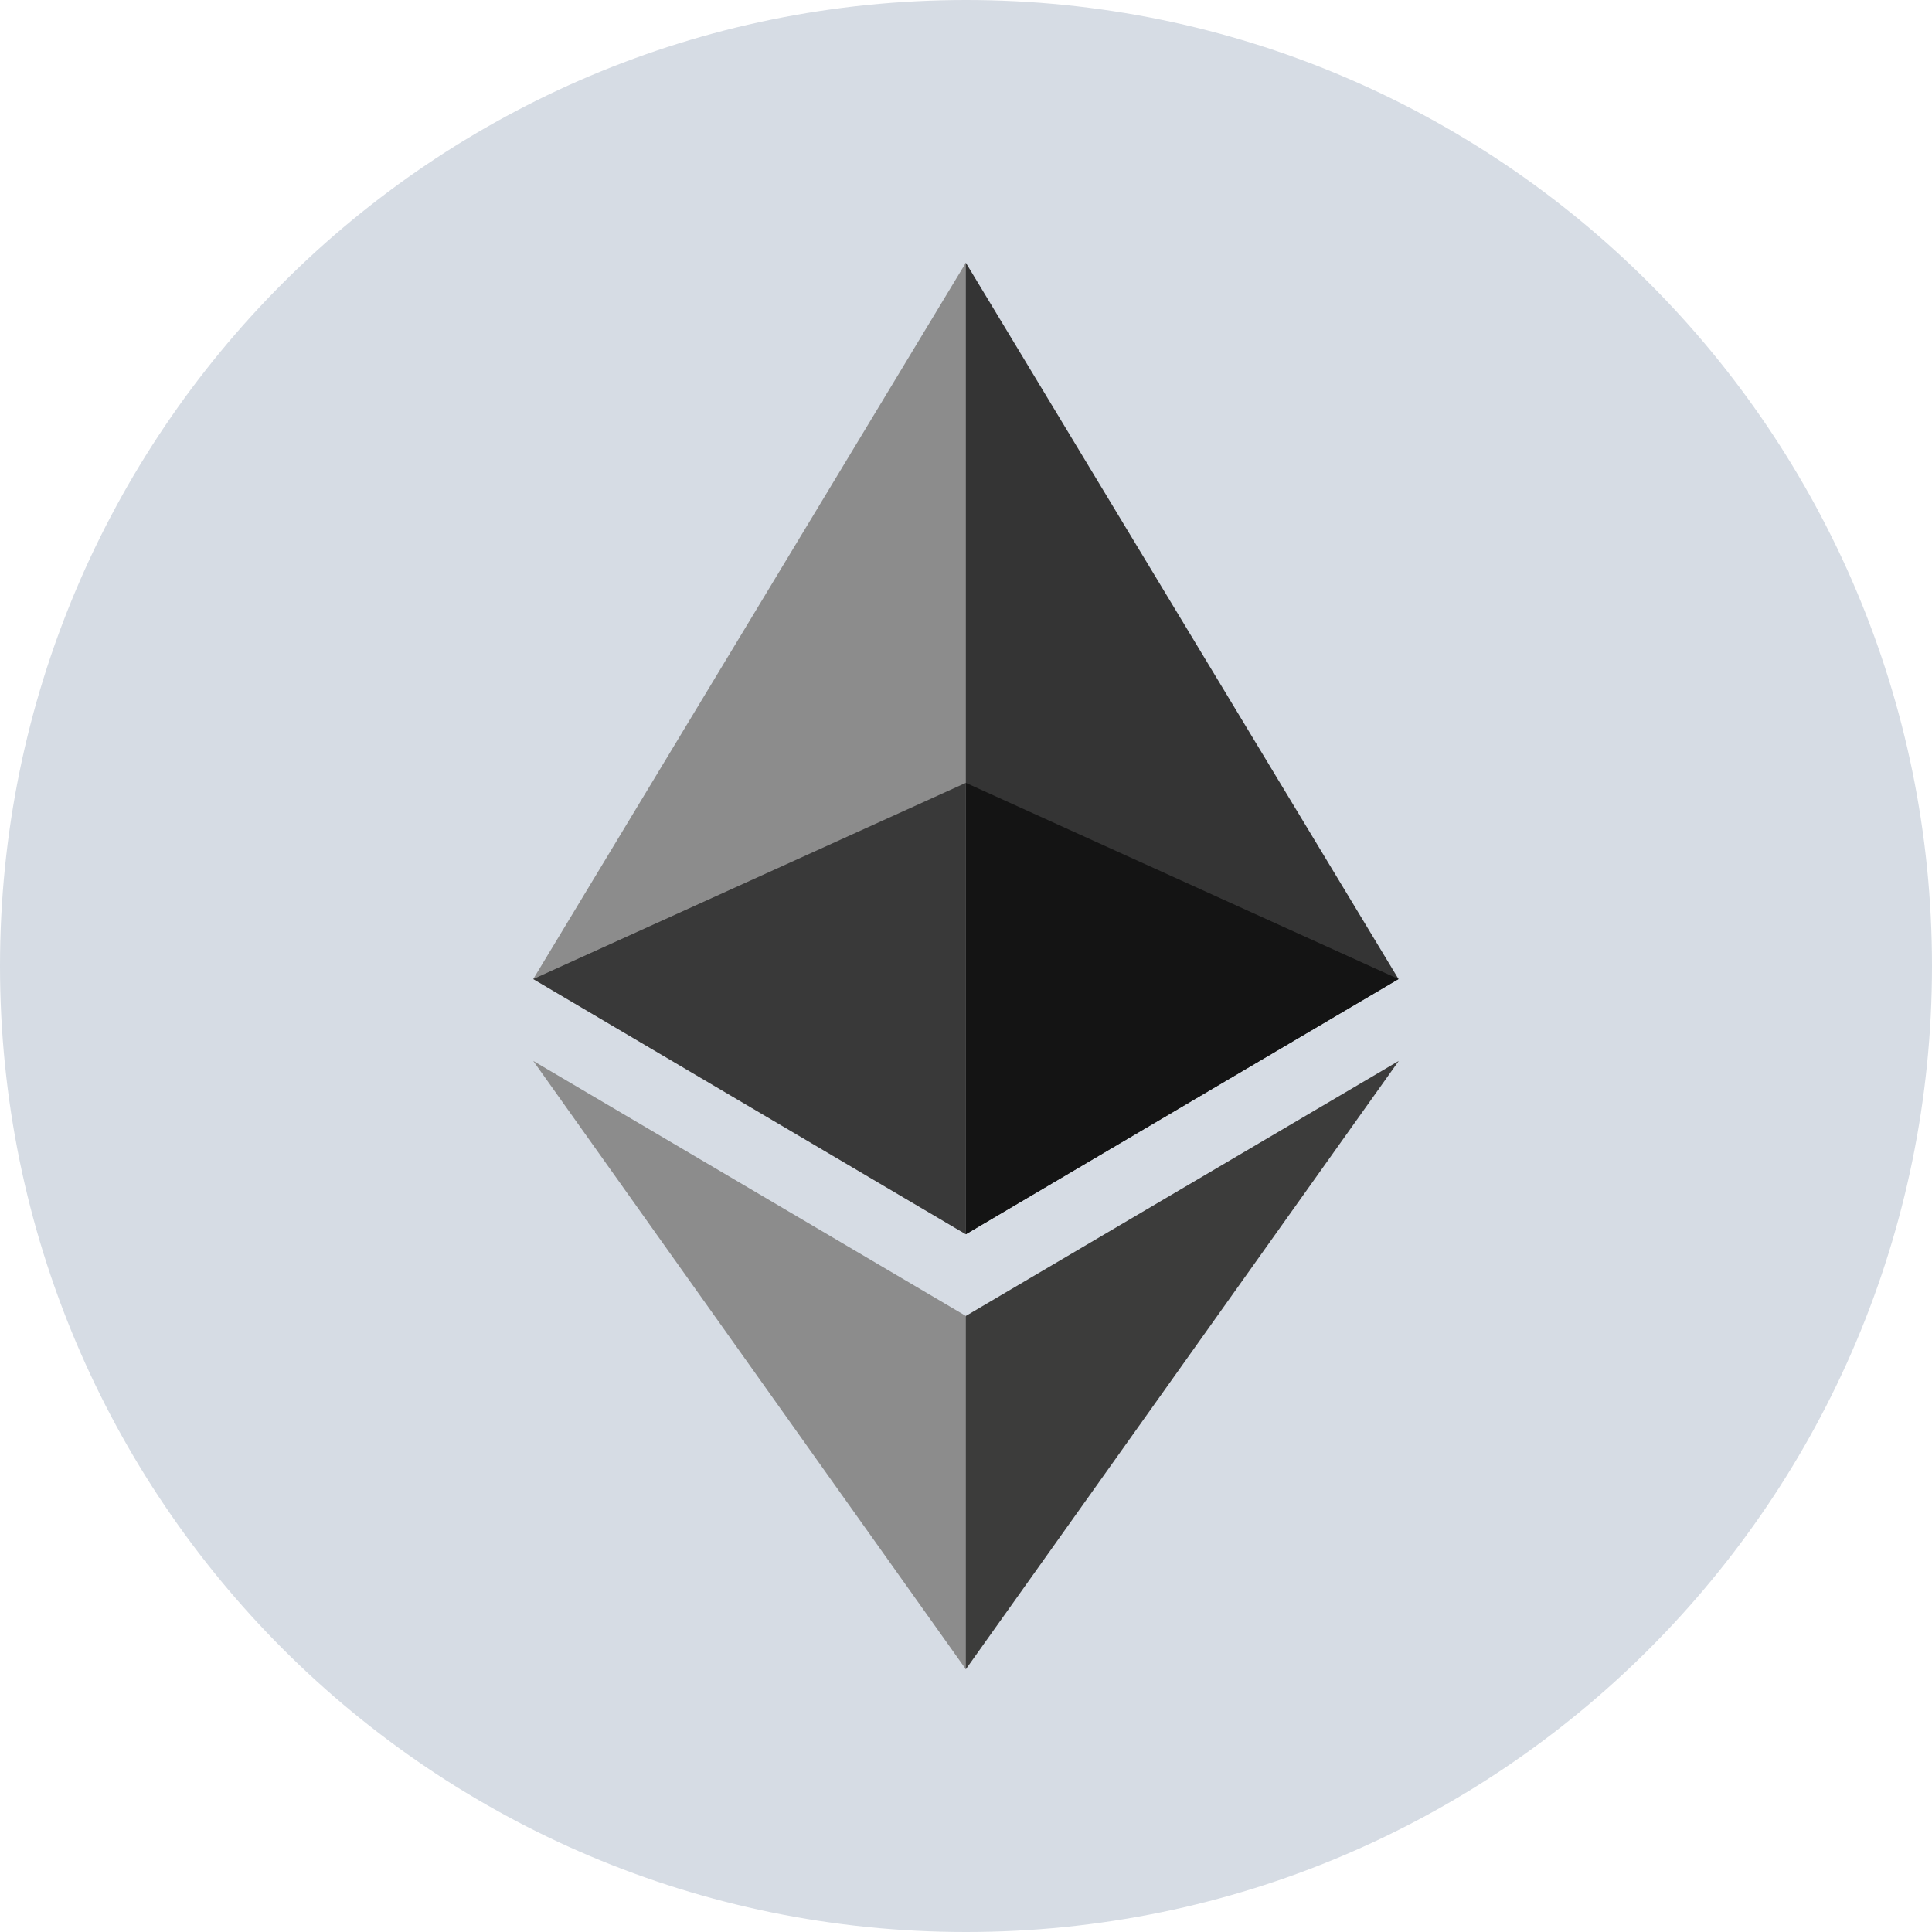
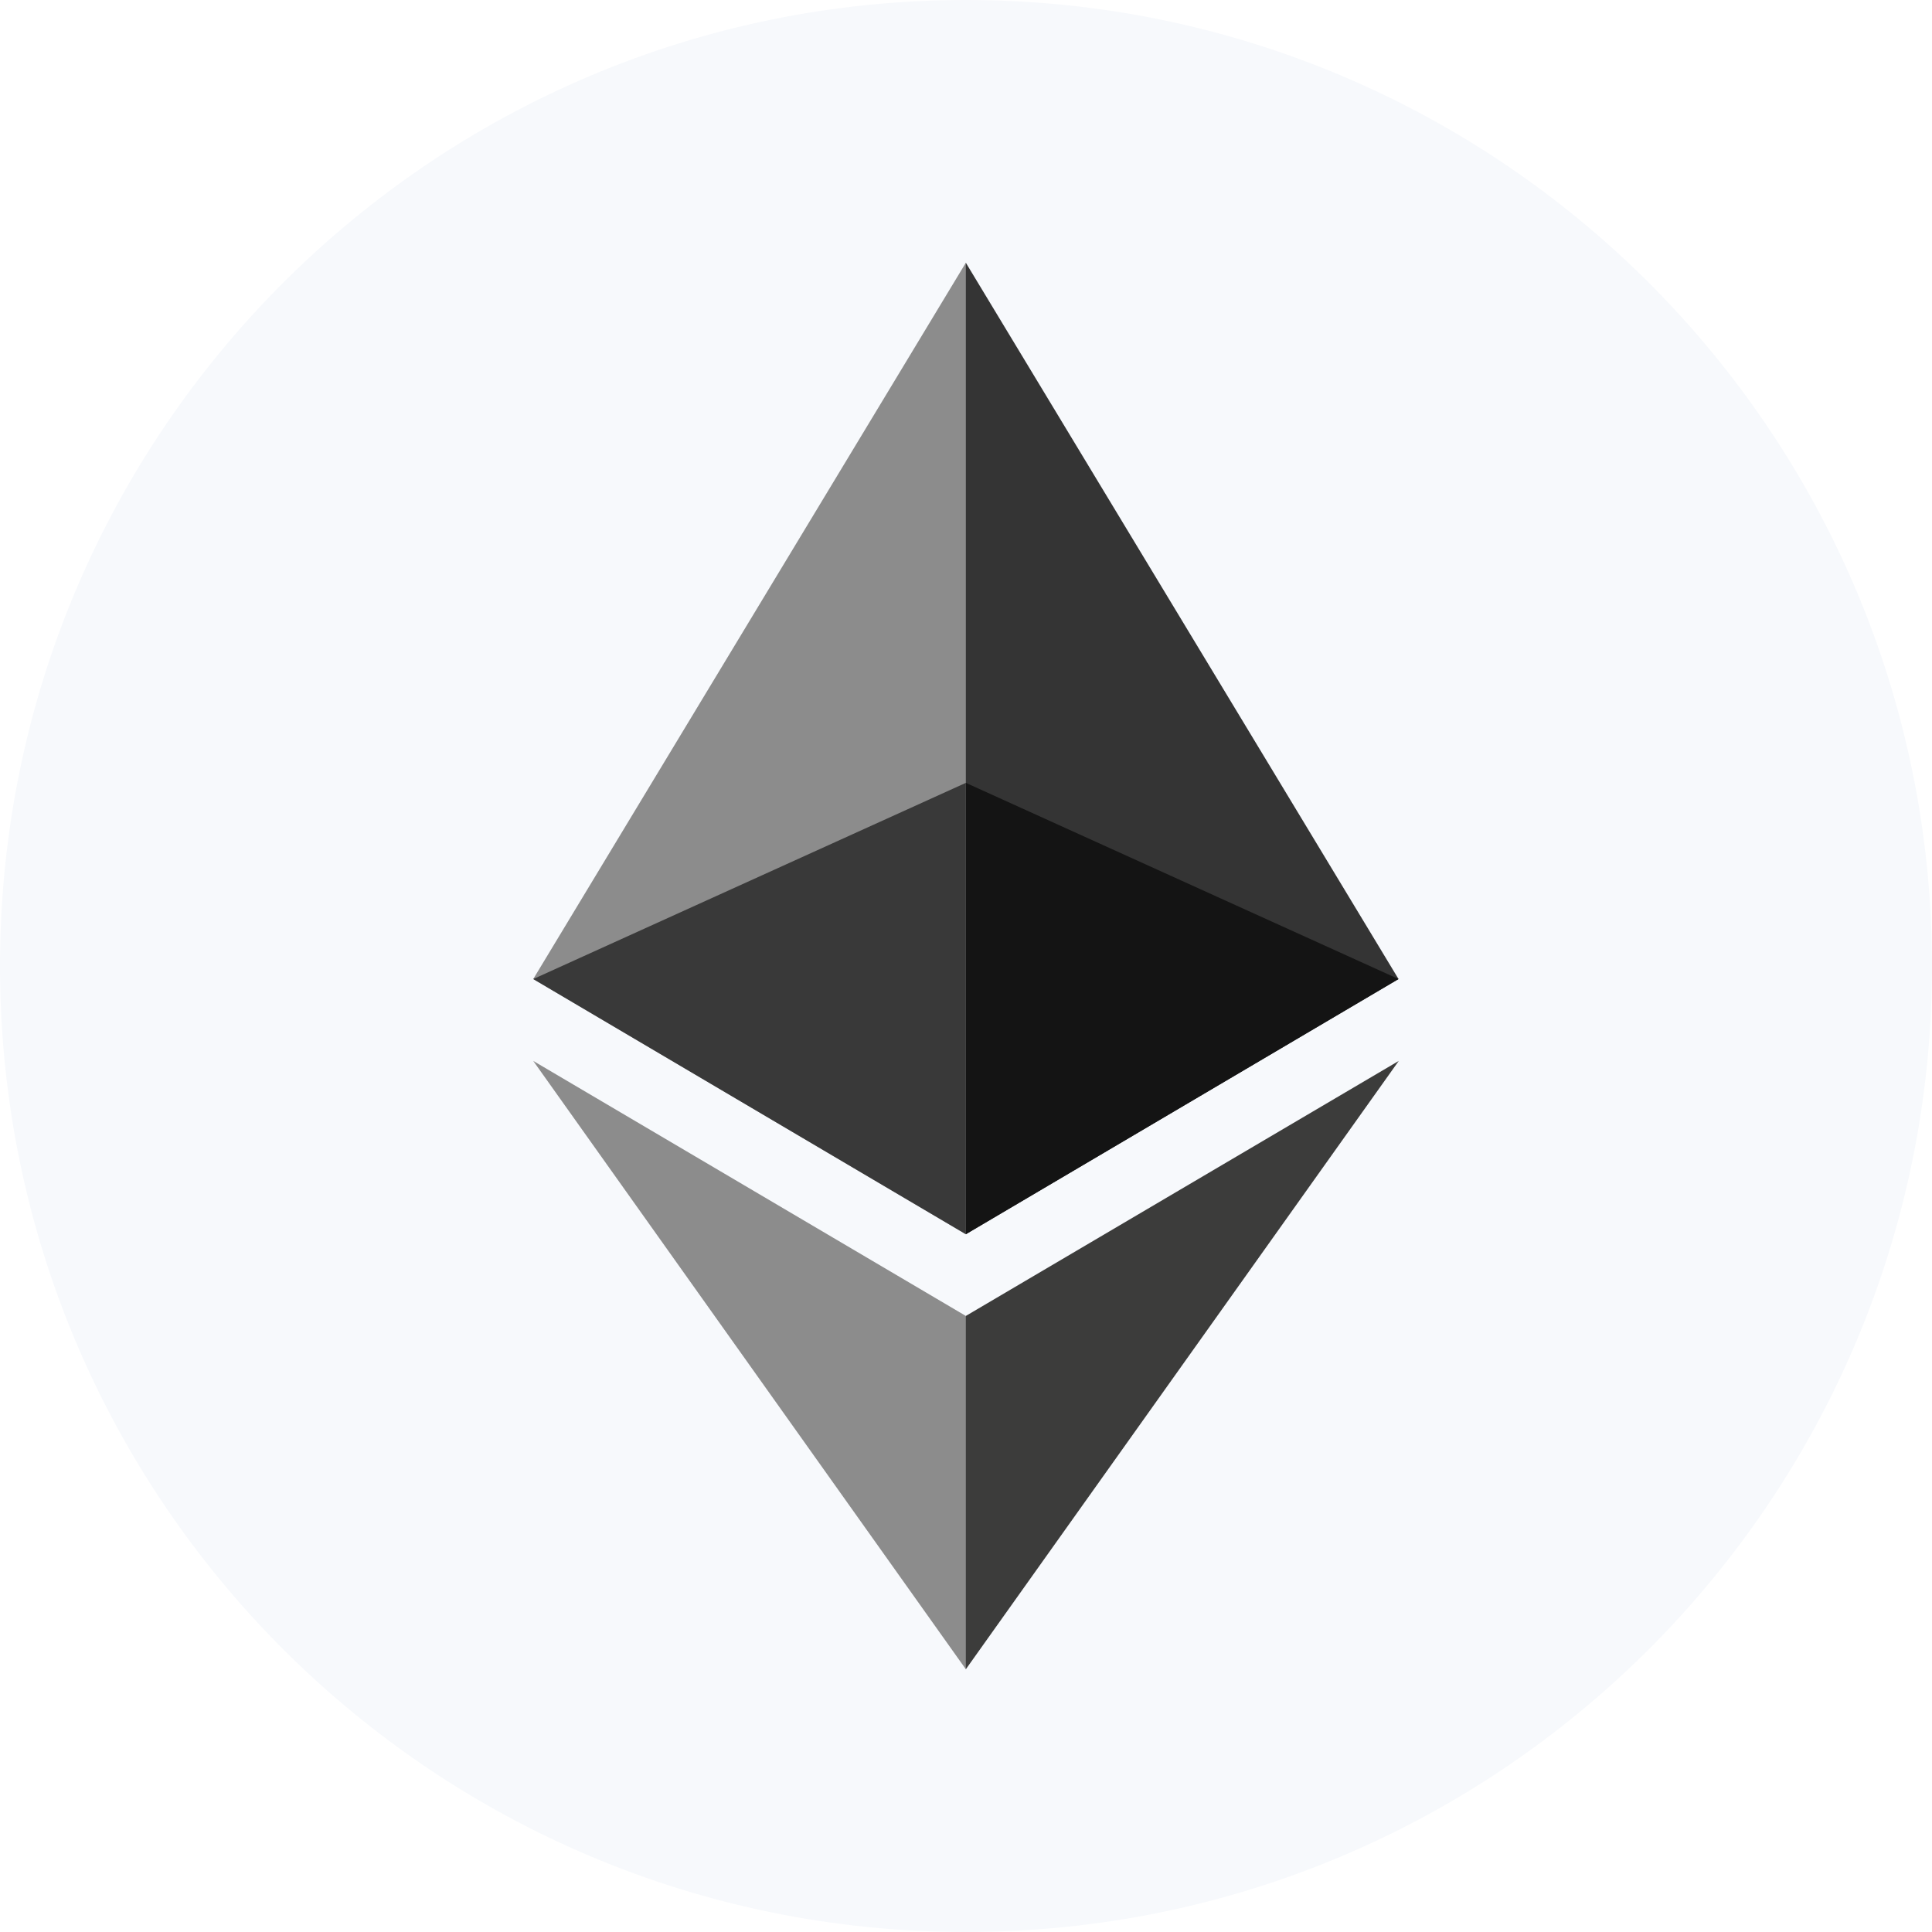
<svg xmlns="http://www.w3.org/2000/svg" width="24" height="24" viewBox="0 0 24 24" fill="none">
-   <path d="M12 24C18.627 24 24 18.627 24 12C24 5.373 18.627 0 12 0C5.373 0 0 5.373 0 12C0 18.627 5.373 24 12 24Z" fill="#D6DCE4" />
+   <path d="M12 24C18.627 24 24 18.627 24 12C24 5.373 18.627 0 12 0C5.373 0 0 5.373 0 12C0 18.627 5.373 24 12 24Z" fill="#F7F9FC" />
  <path d="M11.998 3.264L11.881 3.662V15.215L11.998 15.332L17.373 12.162L11.998 3.264Z" fill="#343434" />
  <path d="M11.998 3.264L6.624 12.162L11.998 15.332V9.725V3.264Z" fill="#8C8C8C" />
  <path d="M11.998 16.347L11.932 16.428V20.543L11.998 20.736L17.376 13.179L11.998 16.347Z" fill="#3C3C3B" />
  <path d="M11.998 20.736V16.347L6.624 13.179L11.998 20.736Z" fill="#8C8C8C" />
  <path d="M11.998 15.332L17.373 12.162L11.998 9.725V15.332Z" fill="#141414" />
  <path d="M6.624 12.162L11.998 15.332V9.725L6.624 12.162Z" fill="#393939" />
</svg>
